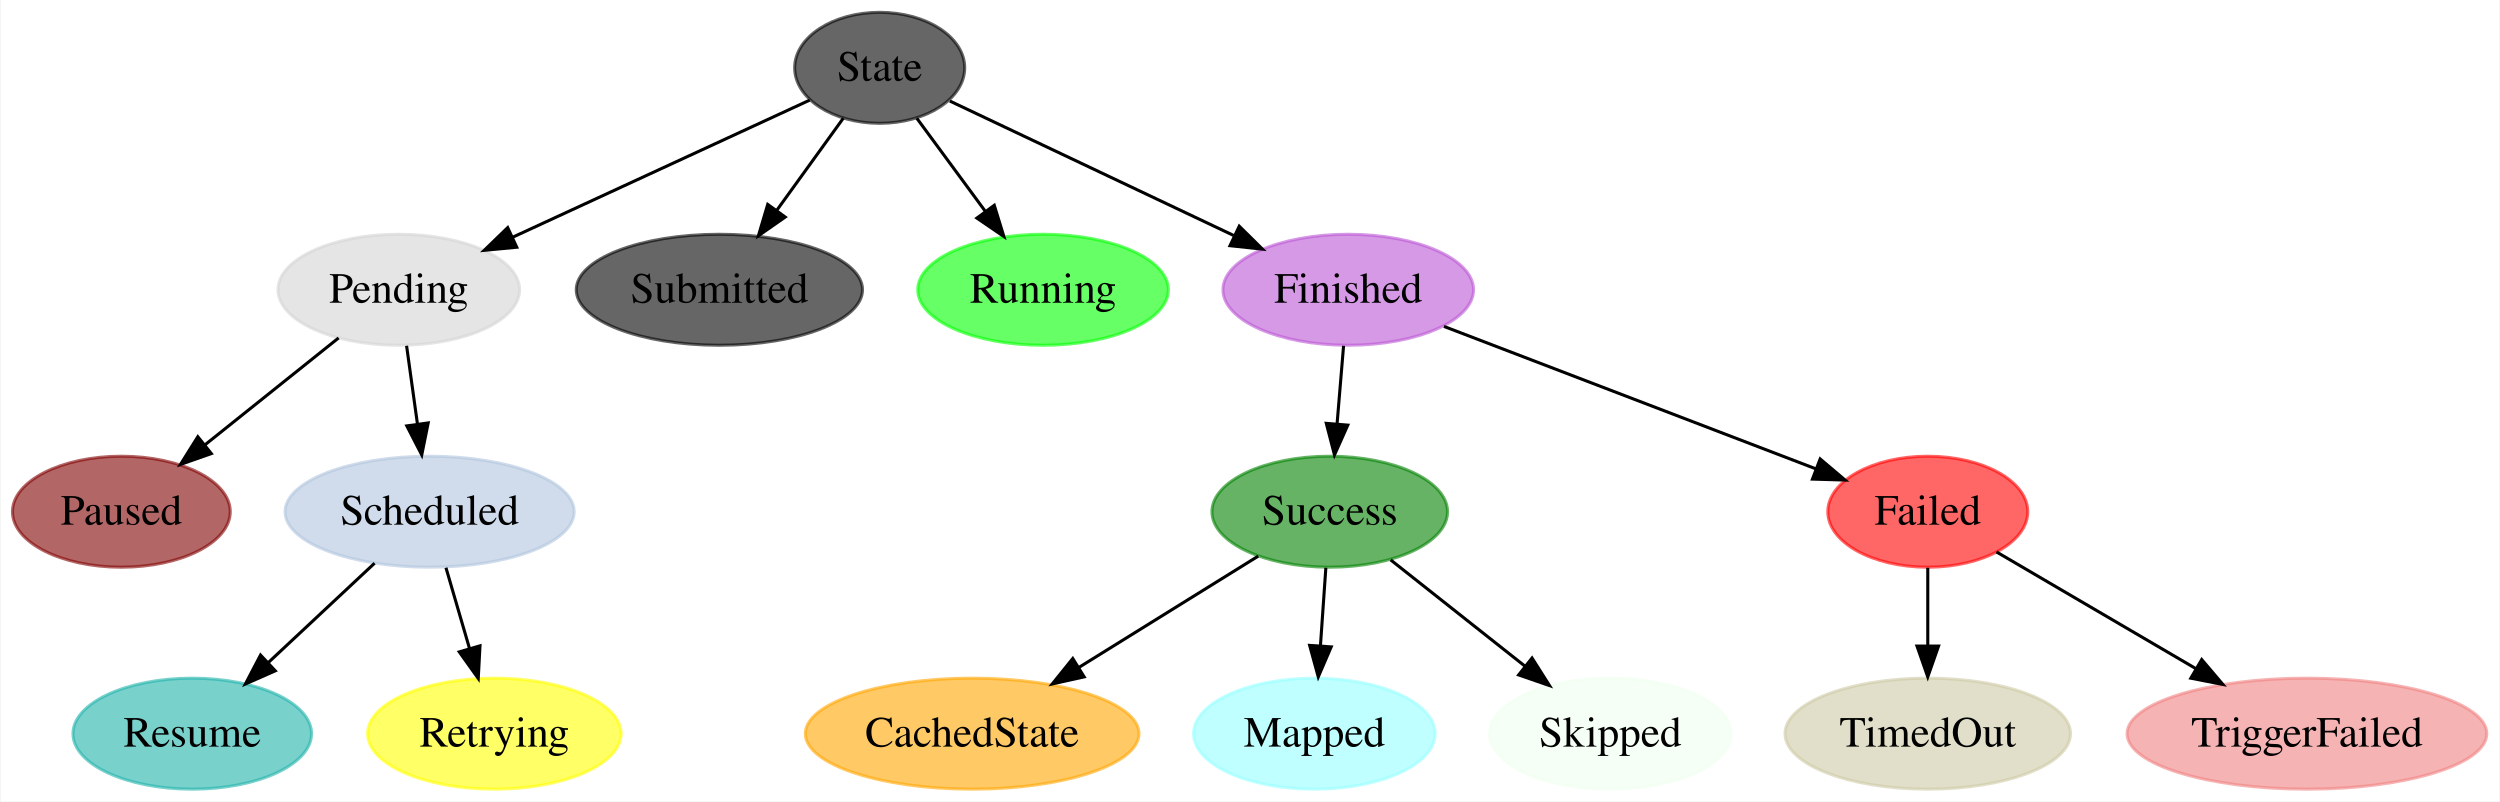
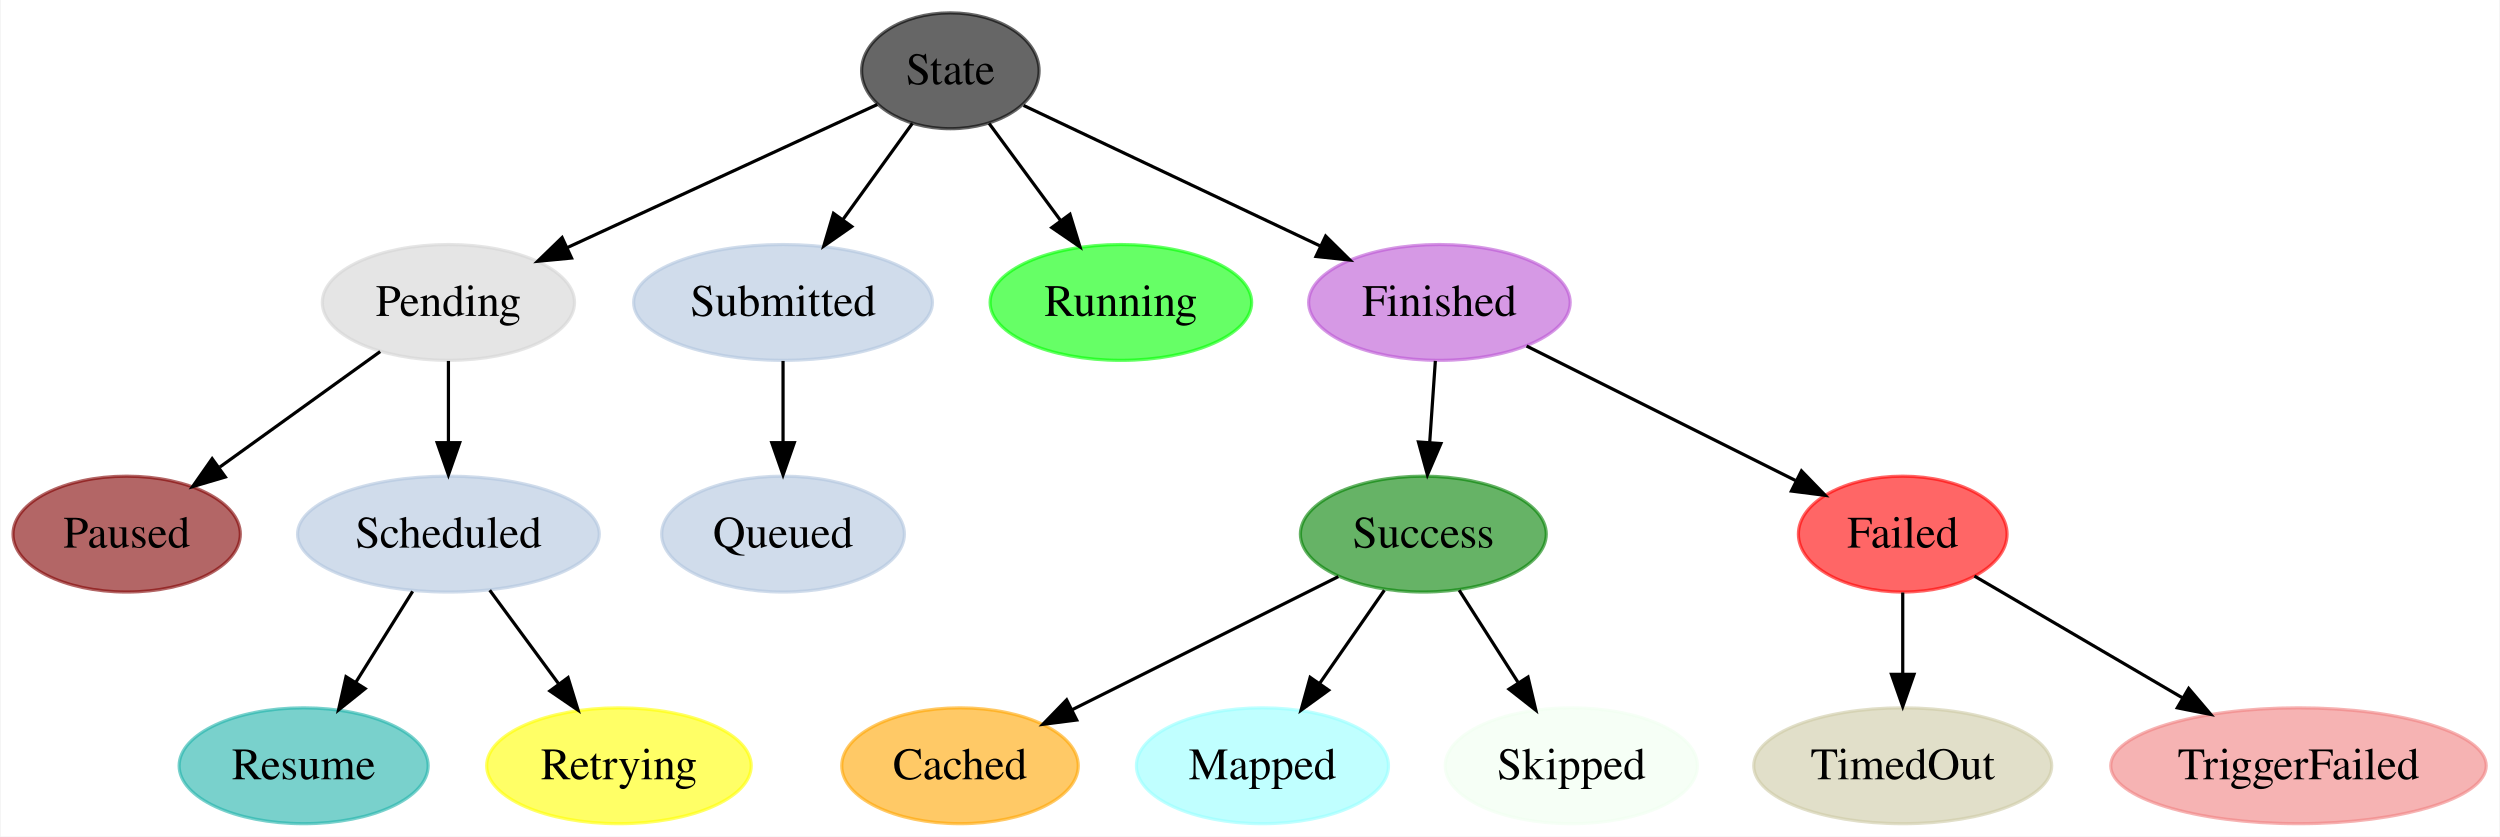
- <svg xmlns="http://www.w3.org/2000/svg" width="811pt" height="260pt" viewBox="0.00 0.00 810.58 260.00">
+ <svg xmlns="http://www.w3.org/2000/svg" width="777pt" height="260pt" viewBox="0.00 0.00 776.58 260.00">
  <g id="graph0" class="graph" transform="scale(1 1) rotate(0) translate(4 256)">
-     <polygon fill="#ffffff" stroke="transparent" points="-4,4 -4,-256 806.582,-256 806.582,4 -4,4" />
+     <polygon fill="#ffffff" stroke="transparent" points="-4,4 -4,-256 772.582,-256 772.582,4 -4,4" />
    <g id="node1" class="node">
-       <ellipse fill="#000000" fill-opacity="0.6" stroke="#000000" stroke-opacity="0.6" cx="281.16" cy="-234" rx="27.58" ry="18" />
-       <text text-anchor="middle" x="281.16" y="-229.8" font-family="Times,serif" font-size="14.00" fill="#000000">State</text>
+       <ellipse fill="#000000" fill-opacity="0.6" stroke="#000000" stroke-opacity="0.6" cx="291.16" cy="-234" rx="27.58" ry="18" />
+       <text text-anchor="middle" x="291.16" y="-229.8" font-family="Times,serif" font-size="14.00" fill="#000000">State</text>
    </g>
    <g id="node2" class="node">
-       <ellipse fill="#d3d3d3" fill-opacity="0.6" stroke="#d3d3d3" stroke-opacity="0.6" cx="125.16" cy="-162" rx="39.189" ry="18" />
-       <text text-anchor="middle" x="125.16" y="-157.8" font-family="Times,serif" font-size="14.00" fill="#000000">Pending</text>
+       <ellipse fill="#d3d3d3" fill-opacity="0.6" stroke="#d3d3d3" stroke-opacity="0.6" cx="135.16" cy="-162" rx="39.189" ry="18" />
+       <text text-anchor="middle" x="135.16" y="-157.8" font-family="Times,serif" font-size="14.00" fill="#000000">Pending</text>
    </g>
    <g id="edge1" class="edge">
-       <path fill="none" stroke="#000000" d="M258.477,-223.531C233.237,-211.882 192.077,-192.885 162.161,-179.077" />
-       <polygon fill="#000000" stroke="#000000" points="163.423,-175.805 152.877,-174.792 160.489,-182.161 163.423,-175.805" />
+       <path fill="none" stroke="#000000" d="M268.477,-223.531C243.237,-211.882 202.077,-192.885 172.161,-179.077" />
+       <polygon fill="#000000" stroke="#000000" points="173.423,-175.805 162.877,-174.792 170.489,-182.161 173.423,-175.805" />
    </g>
    <g id="node7" class="node">
-       <ellipse fill="#000000" fill-opacity="0.6" stroke="#000000" stroke-opacity="0.6" cx="229.16" cy="-162" rx="46.43" ry="18" />
-       <text text-anchor="middle" x="229.16" y="-157.8" font-family="Times,serif" font-size="14.00" fill="#000000">Submitted</text>
+       <ellipse fill="#b0c4de" fill-opacity="0.6" stroke="#b0c4de" stroke-opacity="0.6" cx="239.16" cy="-162" rx="46.43" ry="18" />
+       <text text-anchor="middle" x="239.16" y="-157.8" font-family="Times,serif" font-size="14.00" fill="#000000">Submitted</text>
    </g>
    <g id="edge6" class="edge">
-       <path fill="none" stroke="#000000" d="M269.361,-217.662C263.01,-208.869 255.03,-197.819 247.857,-187.887" />
-       <polygon fill="#000000" stroke="#000000" points="250.514,-185.589 241.822,-179.531 244.839,-189.687 250.514,-185.589" />
-     </g>
-     <g id="node8" class="node">
-       <ellipse fill="#00ff00" fill-opacity="0.6" stroke="#00ff00" stroke-opacity="0.6" cx="334.16" cy="-162" rx="40.642" ry="18" />
-       <text text-anchor="middle" x="334.16" y="-157.8" font-family="Times,serif" font-size="14.00" fill="#000000">Running</text>
-     </g>
-     <g id="edge7" class="edge">
-       <path fill="none" stroke="#000000" d="M293.187,-217.662C299.772,-208.716 308.078,-197.433 315.487,-187.367" />
-       <polygon fill="#000000" stroke="#000000" points="318.333,-189.405 321.442,-179.277 312.695,-185.256 318.333,-189.405" />
+       <path fill="none" stroke="#000000" d="M279.361,-217.662C273.01,-208.869 265.03,-197.819 257.857,-187.887" />
+       <polygon fill="#000000" stroke="#000000" points="260.514,-185.589 251.822,-179.531 254.839,-189.687 260.514,-185.589" />
    </g>
    <g id="node9" class="node">
-       <ellipse fill="#ba55d3" fill-opacity="0.6" stroke="#ba55d3" stroke-opacity="0.6" cx="433.16" cy="-162" rx="40.642" ry="18" />
-       <text text-anchor="middle" x="433.16" y="-157.8" font-family="Times,serif" font-size="14.00" fill="#000000">Finished</text>
+       <ellipse fill="#00ff00" fill-opacity="0.6" stroke="#00ff00" stroke-opacity="0.6" cx="344.16" cy="-162" rx="40.642" ry="18" />
+       <text text-anchor="middle" x="344.16" y="-157.8" font-family="Times,serif" font-size="14.00" fill="#000000">Running</text>
    </g>
    <g id="edge8" class="edge">
-       <path fill="none" stroke="#000000" d="M303.916,-223.221C328.247,-211.696 367.21,-193.24 396.002,-179.601" />
-       <polygon fill="#000000" stroke="#000000" points="397.801,-182.622 405.34,-175.178 394.804,-176.296 397.801,-182.622" />
+       <path fill="none" stroke="#000000" d="M303.187,-217.662C309.772,-208.716 318.078,-197.433 325.487,-187.367" />
+       <polygon fill="#000000" stroke="#000000" points="328.333,-189.405 331.442,-179.277 322.695,-185.256 328.333,-189.405" />
+     </g>
+     <g id="node10" class="node">
+       <ellipse fill="#ba55d3" fill-opacity="0.6" stroke="#ba55d3" stroke-opacity="0.6" cx="443.16" cy="-162" rx="40.642" ry="18" />
+       <text text-anchor="middle" x="443.16" y="-157.8" font-family="Times,serif" font-size="14.00" fill="#000000">Finished</text>
+     </g>
+     <g id="edge9" class="edge">
+       <path fill="none" stroke="#000000" d="M313.916,-223.221C338.247,-211.696 377.21,-193.24 406.002,-179.601" />
+       <polygon fill="#000000" stroke="#000000" points="407.801,-182.622 415.34,-175.178 404.804,-176.296 407.801,-182.622" />
    </g>
    <g id="node3" class="node">
      <ellipse fill="#800000" fill-opacity="0.6" stroke="#800000" stroke-opacity="0.6" cx="35.16" cy="-90" rx="35.322" ry="18" />
      <text text-anchor="middle" x="35.16" y="-85.8" font-family="Times,serif" font-size="14.00" fill="#000000">Paused</text>
    </g>
    <g id="edge2" class="edge">
-       <path fill="none" stroke="#000000" d="M105.632,-146.377C92.926,-136.213 76.181,-122.816 62.202,-111.633" />
-       <polygon fill="#000000" stroke="#000000" points="64.337,-108.859 54.342,-105.345 59.964,-114.325 64.337,-108.859" />
+       <path fill="none" stroke="#000000" d="M113.953,-146.731C99.441,-136.282 80.02,-122.299 64.09,-110.829" />
+       <polygon fill="#000000" stroke="#000000" points="65.814,-107.758 55.653,-104.755 61.724,-113.438 65.814,-107.758" />
    </g>
    <g id="node4" class="node">
      <ellipse fill="#b0c4de" fill-opacity="0.6" stroke="#b0c4de" stroke-opacity="0.6" cx="135.16" cy="-90" rx="46.889" ry="18" />
      <text text-anchor="middle" x="135.16" y="-85.8" font-family="Times,serif" font-size="14.00" fill="#000000">Scheduled</text>
    </g>
    <g id="edge3" class="edge">
-       <path fill="none" stroke="#000000" d="M127.684,-143.831C128.753,-136.131 130.025,-126.974 131.214,-118.417" />
-       <polygon fill="#000000" stroke="#000000" points="134.694,-118.8 132.603,-108.413 127.76,-117.837 134.694,-118.8" />
+       <path fill="none" stroke="#000000" d="M135.16,-143.831C135.16,-136.131 135.16,-126.974 135.16,-118.417" />
+       <polygon fill="#000000" stroke="#000000" points="138.661,-118.413 135.16,-108.413 131.661,-118.413 138.661,-118.413" />
    </g>
    <g id="node5" class="node">
-       <ellipse fill="#20b2aa" fill-opacity="0.6" stroke="#20b2aa" stroke-opacity="0.6" cx="58.16" cy="-18" rx="38.696" ry="18" />
-       <text text-anchor="middle" x="58.16" y="-13.8" font-family="Times,serif" font-size="14.00" fill="#000000">Resume</text>
+       <ellipse fill="#20b2aa" fill-opacity="0.6" stroke="#20b2aa" stroke-opacity="0.6" cx="90.16" cy="-18" rx="38.696" ry="18" />
+       <text text-anchor="middle" x="90.16" y="-13.8" font-family="Times,serif" font-size="14.00" fill="#000000">Resume</text>
    </g>
    <g id="edge4" class="edge">
-       <path fill="none" stroke="#000000" d="M117.302,-73.301C107.05,-63.715 94.026,-51.537 82.812,-41.05" />
-       <polygon fill="#000000" stroke="#000000" points="85.088,-38.387 75.393,-34.113 80.307,-43.5 85.088,-38.387" />
+       <path fill="none" stroke="#000000" d="M124.037,-72.202C118.712,-63.682 112.232,-53.315 106.372,-43.938" />
+       <polygon fill="#000000" stroke="#000000" points="109.269,-41.97 101.001,-35.345 103.333,-45.68 109.269,-41.97" />
    </g>
    <g id="node6" class="node">
-       <ellipse fill="#ffff00" fill-opacity="0.6" stroke="#ffff00" stroke-opacity="0.6" cx="156.16" cy="-18" rx="41.109" ry="18" />
-       <text text-anchor="middle" x="156.16" y="-13.8" font-family="Times,serif" font-size="14.00" fill="#000000">Retrying</text>
+       <ellipse fill="#ffff00" fill-opacity="0.6" stroke="#ffff00" stroke-opacity="0.6" cx="188.16" cy="-18" rx="41.109" ry="18" />
+       <text text-anchor="middle" x="188.16" y="-13.8" font-family="Times,serif" font-size="14.00" fill="#000000">Retrying</text>
    </g>
    <g id="edge5" class="edge">
-       <path fill="none" stroke="#000000" d="M140.46,-71.831C142.765,-63.927 145.518,-54.487 148.071,-45.736" />
-       <polygon fill="#000000" stroke="#000000" points="151.496,-46.493 150.936,-35.913 144.776,-44.533 151.496,-46.493" />
+       <path fill="none" stroke="#000000" d="M147.99,-72.571C154.435,-63.815 162.366,-53.042 169.473,-43.387" />
+       <polygon fill="#000000" stroke="#000000" points="172.339,-45.397 175.449,-35.269 166.702,-41.247 172.339,-45.397" />
    </g>
-     <g id="node10" class="node">
-       <ellipse fill="#008000" fill-opacity="0.6" stroke="#008000" stroke-opacity="0.6" cx="427.16" cy="-90" rx="38.211" ry="18" />
-       <text text-anchor="middle" x="427.16" y="-85.8" font-family="Times,serif" font-size="14.00" fill="#000000">Success</text>
+     <g id="node8" class="node">
+       <ellipse fill="#b0c4de" fill-opacity="0.6" stroke="#b0c4de" stroke-opacity="0.6" cx="239.16" cy="-90" rx="37.718" ry="18" />
+       <text text-anchor="middle" x="239.16" y="-85.8" font-family="Times,serif" font-size="14.00" fill="#000000">Queued</text>
    </g>
-     <g id="edge9" class="edge">
-       <path fill="none" stroke="#000000" d="M431.646,-143.831C431.005,-136.131 430.242,-126.974 429.529,-118.417" />
-       <polygon fill="#000000" stroke="#000000" points="433.013,-118.088 428.695,-108.413 426.038,-118.669 433.013,-118.088" />
+     <g id="edge7" class="edge">
+       <path fill="none" stroke="#000000" d="M239.16,-143.831C239.16,-136.131 239.16,-126.974 239.16,-118.417" />
+       <polygon fill="#000000" stroke="#000000" points="242.661,-118.413 239.16,-108.413 235.661,-118.413 242.661,-118.413" />
+     </g>
+     <g id="node11" class="node">
+       <ellipse fill="#008000" fill-opacity="0.6" stroke="#008000" stroke-opacity="0.6" cx="438.16" cy="-90" rx="38.211" ry="18" />
+       <text text-anchor="middle" x="438.16" y="-85.8" font-family="Times,serif" font-size="14.00" fill="#000000">Success</text>
+     </g>
+     <g id="edge10" class="edge">
+       <path fill="none" stroke="#000000" d="M441.899,-143.831C441.364,-136.131 440.728,-126.974 440.134,-118.417" />
+       <polygon fill="#000000" stroke="#000000" points="443.624,-118.147 439.439,-108.413 436.64,-118.632 443.624,-118.147" />
+     </g>
+     <g id="node15" class="node">
+       <ellipse fill="#ff0000" fill-opacity="0.6" stroke="#ff0000" stroke-opacity="0.6" cx="587.16" cy="-90" rx="32.424" ry="18" />
+       <text text-anchor="middle" x="587.16" y="-85.8" font-family="Times,serif" font-size="14.00" fill="#000000">Failed</text>
+     </g>
+     <g id="edge14" class="edge">
+       <path fill="none" stroke="#000000" d="M470.246,-148.457C493.941,-136.61 528.443,-119.359 553.827,-106.667" />
+       <polygon fill="#000000" stroke="#000000" points="555.689,-109.649 563.068,-102.046 552.559,-103.388 555.689,-109.649" />
+     </g>
+     <g id="node12" class="node">
+       <ellipse fill="#ffa500" fill-opacity="0.6" stroke="#ffa500" stroke-opacity="0.6" cx="294.16" cy="-18" rx="36.749" ry="18" />
+       <text text-anchor="middle" x="294.16" y="-13.8" font-family="Times,serif" font-size="14.00" fill="#000000">Cached</text>
+     </g>
+     <g id="edge11" class="edge">
+       <path fill="none" stroke="#000000" d="M411.749,-76.794C388.464,-65.152 354.372,-48.106 328.885,-35.362" />
+       <polygon fill="#000000" stroke="#000000" points="330.43,-32.222 319.92,-30.88 327.299,-38.483 330.43,-32.222" />
+     </g>
+     <g id="node13" class="node">
+       <ellipse fill="#97ffff" fill-opacity="0.6" stroke="#97ffff" stroke-opacity="0.6" cx="388.16" cy="-18" rx="39.171" ry="18" />
+       <text text-anchor="middle" x="388.16" y="-13.8" font-family="Times,serif" font-size="14.00" fill="#000000">Mapped</text>
+     </g>
+     <g id="edge12" class="edge">
+       <path fill="none" stroke="#000000" d="M426.057,-72.571C420.038,-63.904 412.646,-53.259 405.993,-43.68" />
+       <polygon fill="#000000" stroke="#000000" points="408.731,-41.486 400.153,-35.269 402.982,-45.479 408.731,-41.486" />
    </g>
    <g id="node14" class="node">
-       <ellipse fill="#ff0000" fill-opacity="0.6" stroke="#ff0000" stroke-opacity="0.6" cx="621.16" cy="-90" rx="32.424" ry="18" />
-       <text text-anchor="middle" x="621.16" y="-85.8" font-family="Times,serif" font-size="14.00" fill="#000000">Failed</text>
+       <ellipse fill="#f0fff0" fill-opacity="0.6" stroke="#f0fff0" stroke-opacity="0.6" cx="484.16" cy="-18" rx="39.189" ry="18" />
+       <text text-anchor="middle" x="484.16" y="-13.8" font-family="Times,serif" font-size="14.00" fill="#000000">Skipped</text>
    </g>
    <g id="edge13" class="edge">
-       <path fill="none" stroke="#000000" d="M464.205,-150.111C497.379,-137.405 549.915,-117.285 584.95,-103.868" />
-       <polygon fill="#000000" stroke="#000000" points="586.25,-107.118 594.337,-100.273 583.747,-100.581 586.25,-107.118" />
-     </g>
-     <g id="node11" class="node">
-       <ellipse fill="#ffa500" fill-opacity="0.6" stroke="#ffa500" stroke-opacity="0.6" cx="311.16" cy="-18" rx="54.114" ry="18" />
-       <text text-anchor="middle" x="311.16" y="-13.8" font-family="Times,serif" font-size="14.00" fill="#000000">CachedState</text>
-     </g>
-     <g id="edge10" class="edge">
-       <path fill="none" stroke="#000000" d="M403.965,-75.603C387.298,-65.258 364.547,-51.137 345.743,-39.465" />
-       <polygon fill="#000000" stroke="#000000" points="347.488,-36.429 337.146,-34.129 343.796,-42.376 347.488,-36.429" />
-     </g>
-     <g id="node12" class="node">
-       <ellipse fill="#97ffff" fill-opacity="0.6" stroke="#97ffff" stroke-opacity="0.6" cx="422.16" cy="-18" rx="39.171" ry="18" />
-       <text text-anchor="middle" x="422.16" y="-13.8" font-family="Times,serif" font-size="14.00" fill="#000000">Mapped</text>
-     </g>
-     <g id="edge11" class="edge">
-       <path fill="none" stroke="#000000" d="M425.899,-71.831C425.364,-64.131 424.728,-54.974 424.134,-46.417" />
-       <polygon fill="#000000" stroke="#000000" points="427.624,-46.147 423.439,-36.413 420.64,-46.632 427.624,-46.147" />
-     </g>
-     <g id="node13" class="node">
-       <ellipse fill="#f0fff0" fill-opacity="0.6" stroke="#f0fff0" stroke-opacity="0.6" cx="518.16" cy="-18" rx="39.189" ry="18" />
-       <text text-anchor="middle" x="518.16" y="-13.8" font-family="Times,serif" font-size="14.00" fill="#000000">Skipped</text>
-     </g>
-     <g id="edge12" class="edge">
-       <path fill="none" stroke="#000000" d="M446.906,-74.377C459.666,-64.282 476.454,-50.998 490.53,-39.861" />
-       <polygon fill="#000000" stroke="#000000" points="492.783,-42.542 498.453,-33.592 488.439,-37.053 492.783,-42.542" />
-     </g>
-     <g id="node15" class="node">
-       <ellipse fill="#cdc9a5" fill-opacity="0.6" stroke="#cdc9a5" stroke-opacity="0.6" cx="621.16" cy="-18" rx="46.3" ry="18" />
-       <text text-anchor="middle" x="621.16" y="-13.8" font-family="Times,serif" font-size="14.00" fill="#000000">TimedOut</text>
-     </g>
-     <g id="edge14" class="edge">
-       <path fill="none" stroke="#000000" d="M621.16,-71.831C621.16,-64.131 621.16,-54.974 621.16,-46.417" />
-       <polygon fill="#000000" stroke="#000000" points="624.66,-46.413 621.16,-36.413 617.66,-46.413 624.66,-46.413" />
+       <path fill="none" stroke="#000000" d="M449.296,-72.571C454.776,-63.992 461.495,-53.476 467.567,-43.973" />
+       <polygon fill="#000000" stroke="#000000" points="470.693,-45.58 473.128,-35.269 464.794,-41.811 470.693,-45.58" />
    </g>
    <g id="node16" class="node">
-       <ellipse fill="#f08080" fill-opacity="0.6" stroke="#f08080" stroke-opacity="0.6" cx="744.16" cy="-18" rx="58.344" ry="18" />
-       <text text-anchor="middle" x="744.16" y="-13.8" font-family="Times,serif" font-size="14.00" fill="#000000">TriggerFailed</text>
+       <ellipse fill="#cdc9a5" fill-opacity="0.6" stroke="#cdc9a5" stroke-opacity="0.6" cx="587.16" cy="-18" rx="46.3" ry="18" />
+       <text text-anchor="middle" x="587.16" y="-13.8" font-family="Times,serif" font-size="14.00" fill="#000000">TimedOut</text>
    </g>
    <g id="edge15" class="edge">
-       <path fill="none" stroke="#000000" d="M643.435,-76.961C661.486,-66.395 687.276,-51.298 708.24,-39.027" />
-       <polygon fill="#000000" stroke="#000000" points="710.03,-42.034 716.893,-33.962 706.494,-35.993 710.03,-42.034" />
+       <path fill="none" stroke="#000000" d="M587.16,-71.831C587.16,-64.131 587.16,-54.974 587.16,-46.417" />
+       <polygon fill="#000000" stroke="#000000" points="590.66,-46.413 587.16,-36.413 583.66,-46.413 590.66,-46.413" />
+     </g>
+     <g id="node17" class="node">
+       <ellipse fill="#f08080" fill-opacity="0.6" stroke="#f08080" stroke-opacity="0.6" cx="710.16" cy="-18" rx="58.344" ry="18" />
+       <text text-anchor="middle" x="710.16" y="-13.8" font-family="Times,serif" font-size="14.00" fill="#000000">TriggerFailed</text>
+     </g>
+     <g id="edge16" class="edge">
+       <path fill="none" stroke="#000000" d="M609.435,-76.961C627.486,-66.395 653.276,-51.298 674.24,-39.027" />
+       <polygon fill="#000000" stroke="#000000" points="676.03,-42.034 682.893,-33.962 672.494,-35.993 676.03,-42.034" />
    </g>
  </g>
</svg>
